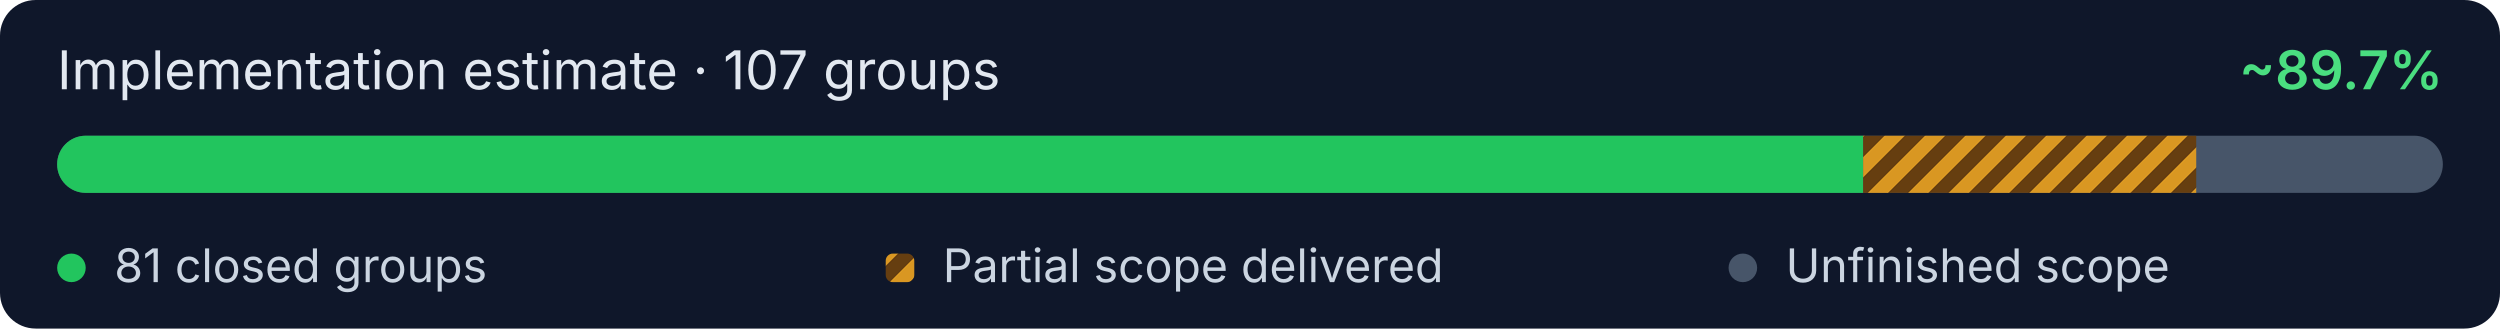
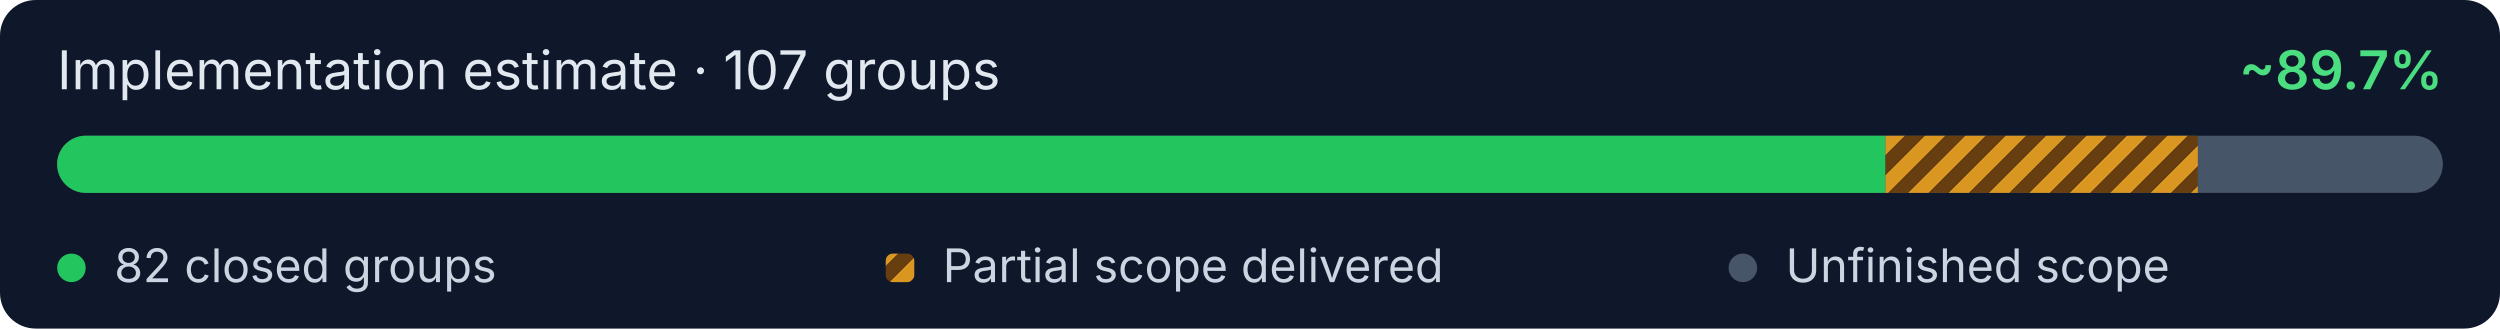
<svg xmlns="http://www.w3.org/2000/svg" width="700" height="92" viewBox="0 0 700 92" role="img" aria-labelledby="title description">
  <defs>
    <clipPath id="track">
      <rect x="16" y="38" width="668" height="16" rx="8" />
    </clipPath>
    <pattern id="partial" width="8" height="8" patternUnits="userSpaceOnUse" patternTransform="rotate(45)">
      <rect width="8" height="8" fill="#663e10" />
      <rect width="4" height="8" fill="#d99722" />
    </pattern>
  </defs>
  <rect width="700" height="92" rx="10" fill="#0f172a" />
  <g font-family="system-ui, -apple-system, BlinkMacSystemFont, 'Segoe UI', sans-serif">
    <text x="16" y="25" font-size="15" fill="#e2e8f0">Implementation estimate · 107 groups</text>
    <text x="684" y="25" text-anchor="end" font-size="15" font-weight="600" fill="#4ade80">~89.7%</text>
    <g clip-path="url(#track)">
      <rect x="16" y="38" width="668" height="16" fill="#475569" />
-       <rect id="closed-segment" x="16" y="38" width="505.682" height="16" fill="#22c55e" />
-       <rect id="partial-segment" x="521.682" y="38" width="93.261" height="16" fill="url(#partial)" />
+       <rect id="closed-segment" x="16" y="38" width="511.925" height="16" fill="#22c55e" />
+       <rect id="partial-segment" x="527.925" y="38" width="87.464" height="16" fill="url(#partial)" />
    </g>
    <circle cx="20" cy="75" r="4" fill="#22c55e" />
-     <text x="32" y="79" font-size="13" fill="#cbd5e1">81 closed groups</text>
+     <text x="32" y="79" font-size="13" fill="#cbd5e1">82 closed groups</text>
    <rect x="248" y="71" width="8" height="8" rx="2" fill="url(#partial)" />
    <text x="264" y="79" font-size="13" fill="#cbd5e1">Partial scope delivered</text>
    <circle cx="488" cy="75" r="4" fill="#475569" />
    <text x="500" y="79" font-size="13" fill="#cbd5e1">Unfinished scope</text>
  </g>
</svg>
